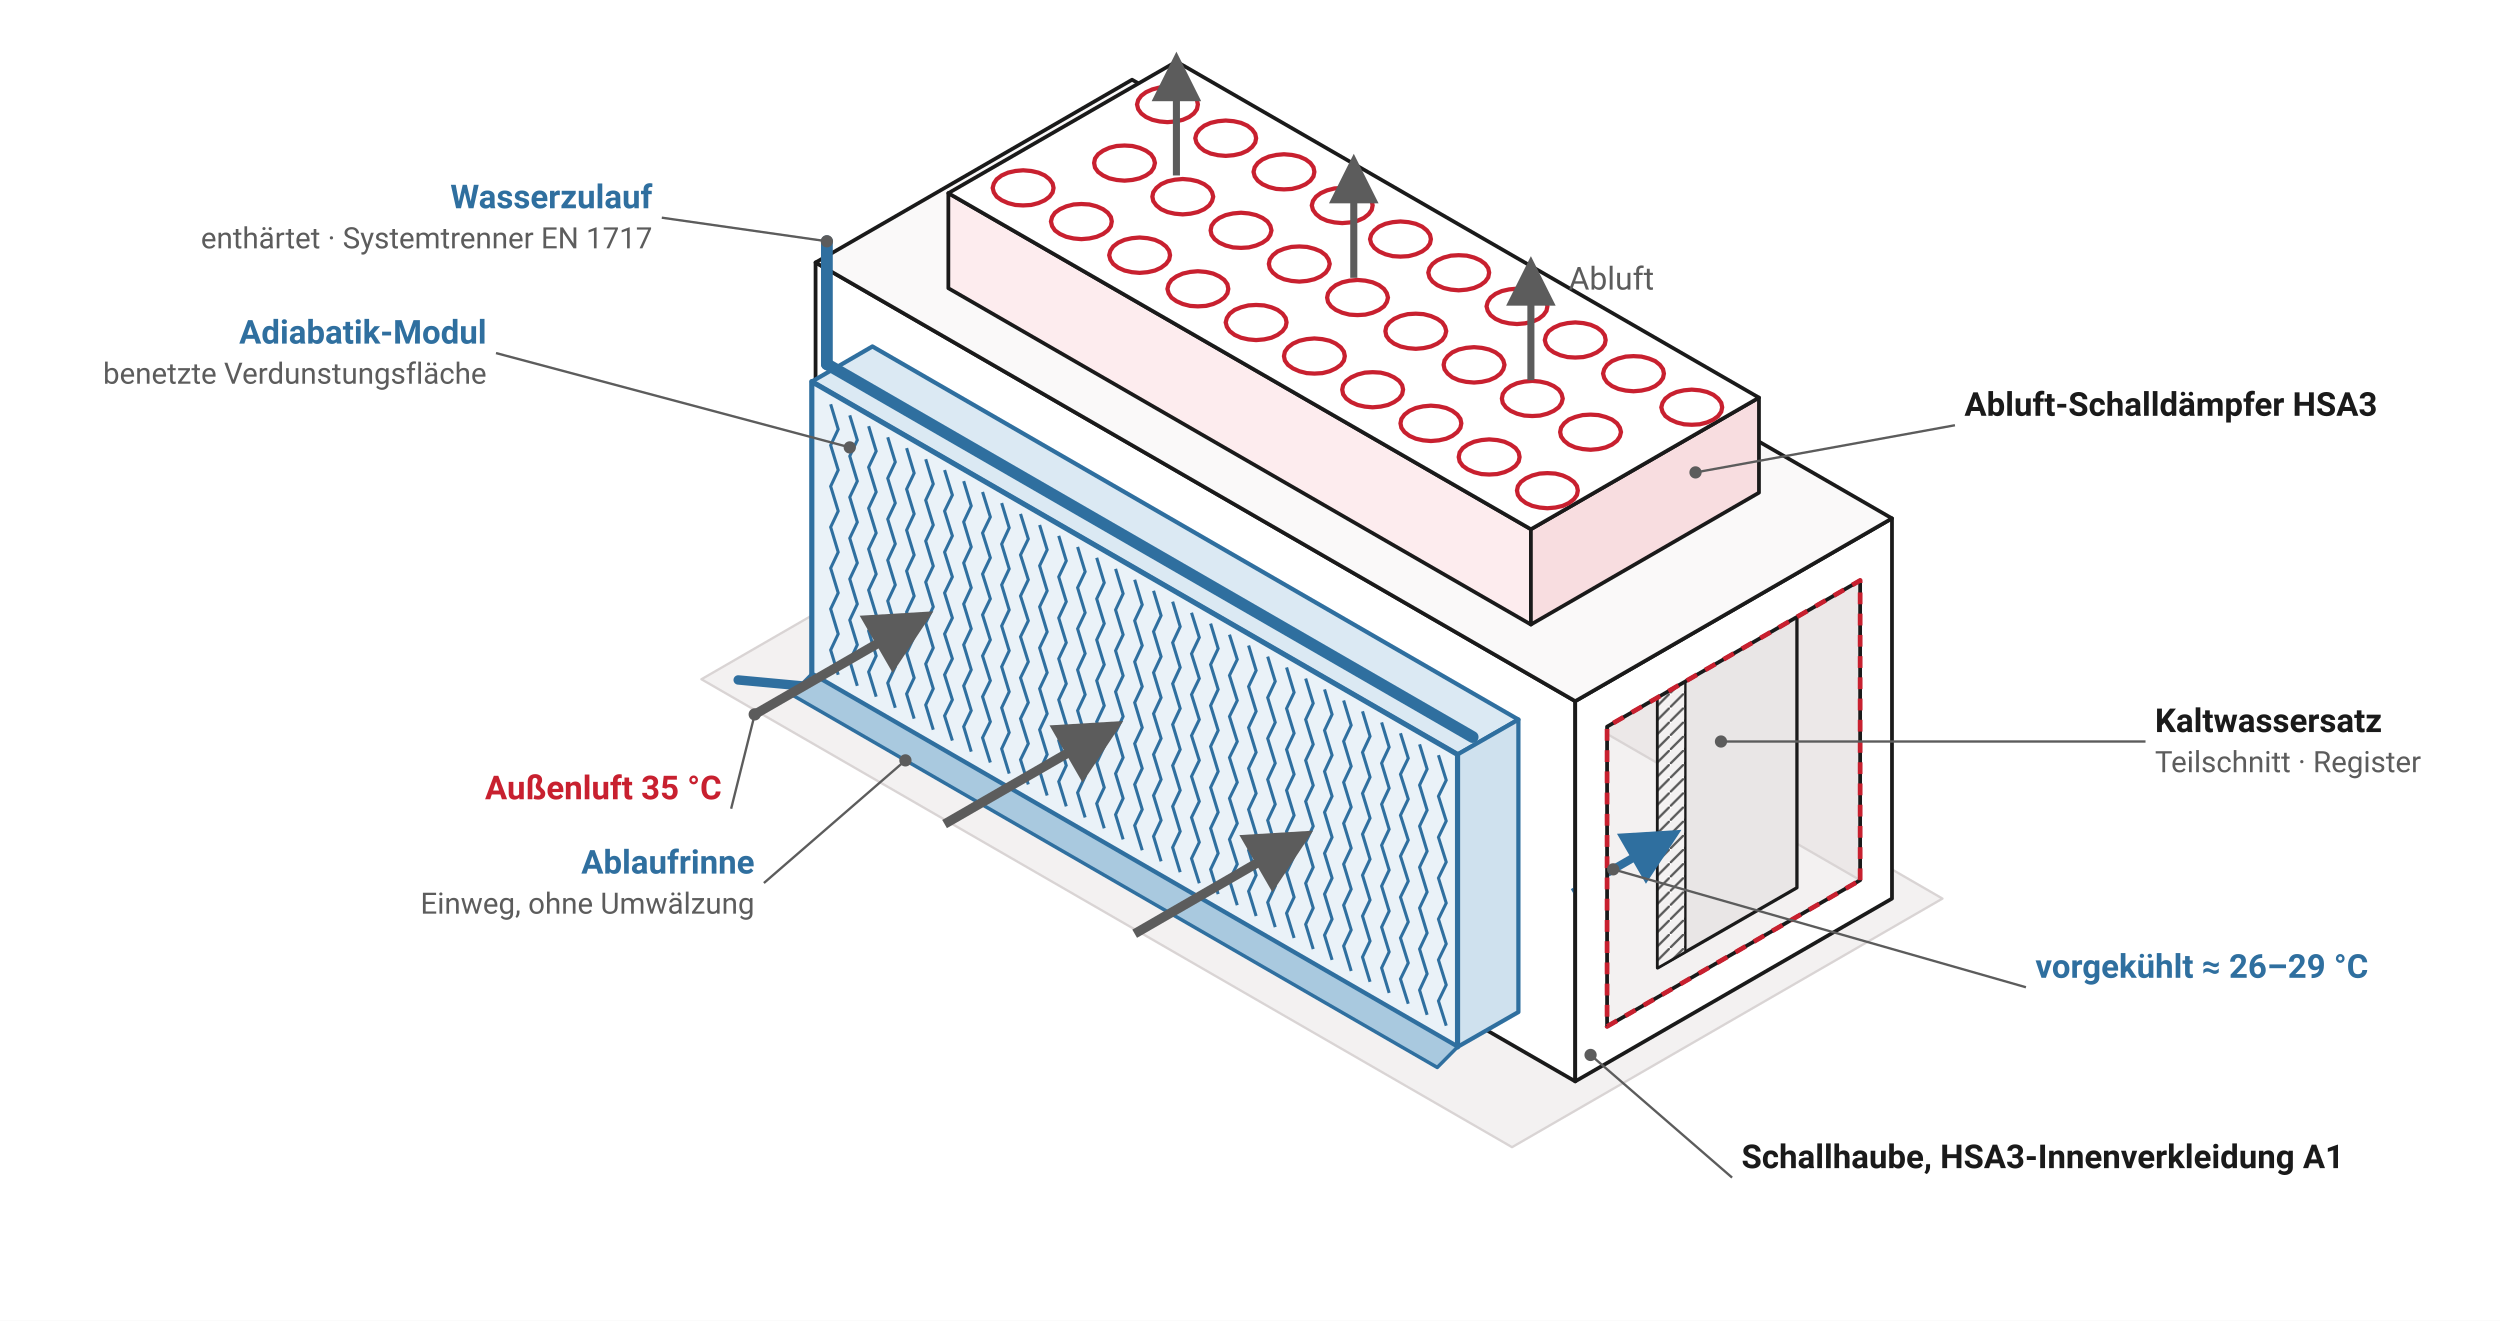
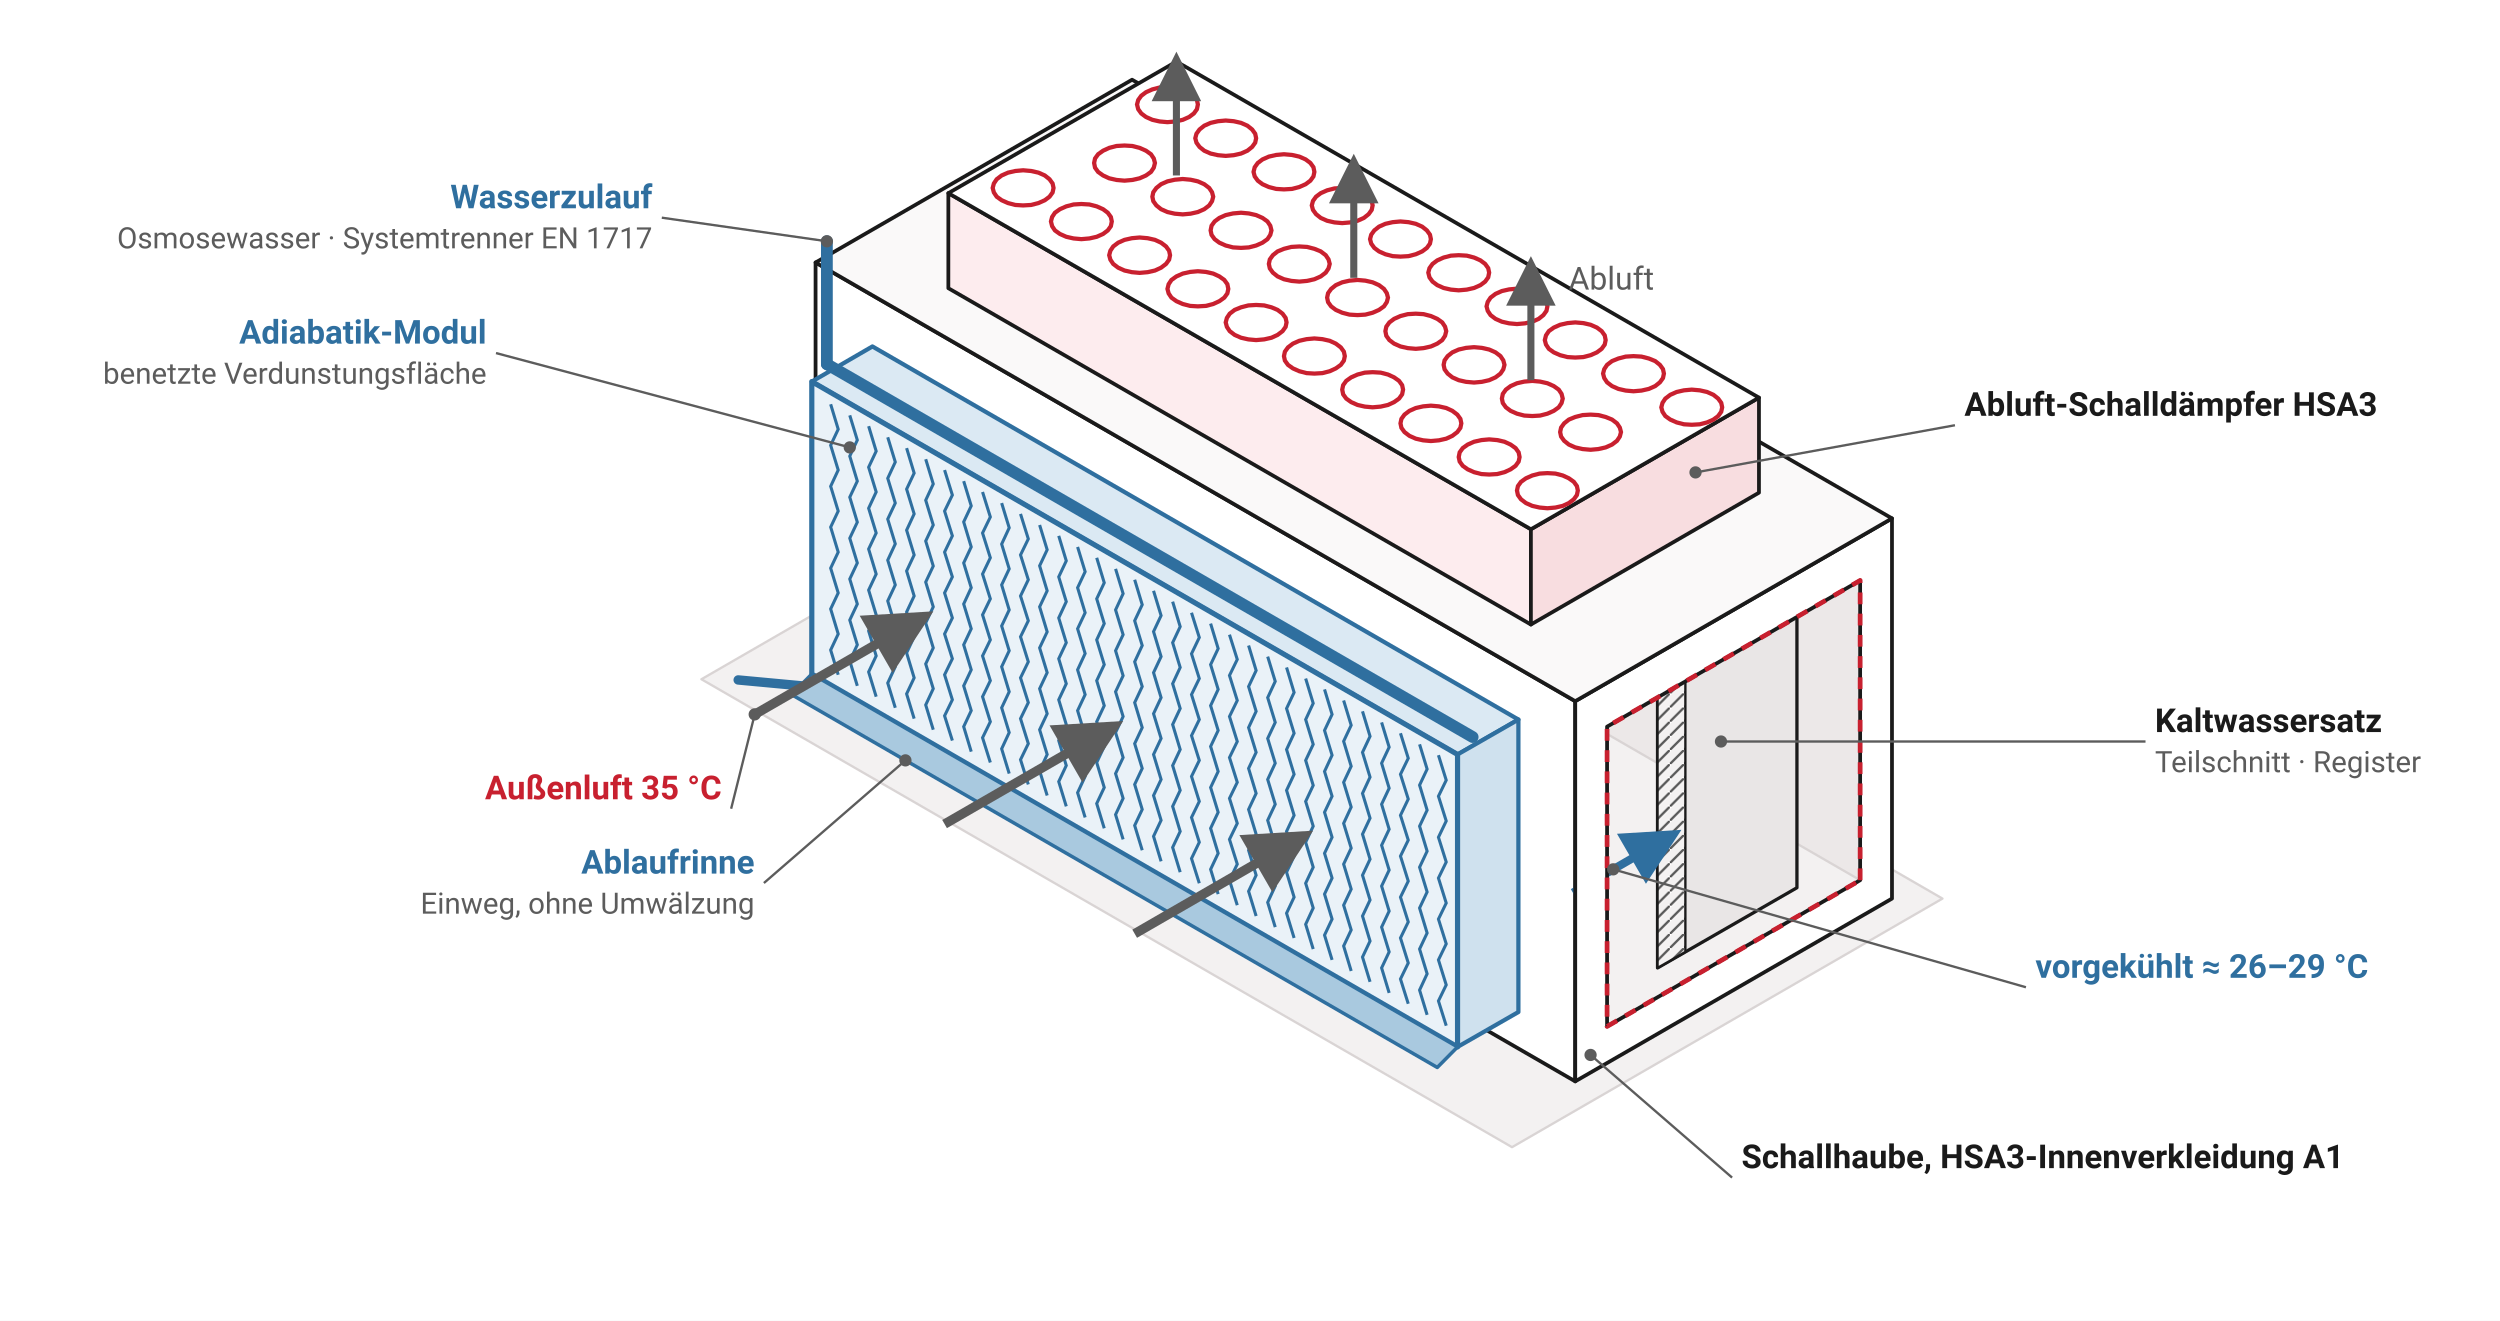
<svg xmlns="http://www.w3.org/2000/svg" viewBox="0 60 1060 560" font-family="system-ui,-apple-system,Segoe UI,Roboto,Arial,sans-serif" role="img" aria-label="Isometrie Schallhaube mit Adiabatik-Modul">
  <defs>
    <marker id="ia" viewBox="0 0 10 10" refX="8" refY="5" markerWidth="7" markerHeight="7" orient="auto">
      <path d="M0 0 L10 5 L0 10z" fill="#5c5c5c" />
    </marker>
    <marker id="ib" viewBox="0 0 10 10" refX="8" refY="5" markerWidth="7" markerHeight="7" orient="auto">
      <path d="M0 0 L10 5 L0 10z" fill="#2f6f9f" />
    </marker>
    <pattern id="ih" width="6" height="6" patternUnits="userSpaceOnUse">
      <rect width="6" height="6" fill="#f3f1f1" />
      <path d="M0 6 L6 0" stroke="#5c5c5c" stroke-width="1" />
    </pattern>
  </defs>
  <rect y="60" width="1060" height="560" fill="#fff" />
  <polygon points="480.0,242.6 823.6,441.0 641.1,546.4 297.4,348.0" fill="#f3f1f1" stroke="#d9d4d4" stroke-width="1" stroke-linejoin="round" />
  <polygon points="345.8,332.5 667.9,518.5 667.9,357.3 345.8,171.3" fill="#ffffff" stroke="#1a1a1a" stroke-width="1.6" stroke-linejoin="round" />
  <polygon points="788.7,433.2 681.4,371.2 681.4,244.2 788.7,306.1" fill="#ece8e8" stroke="#d9d4d4" stroke-width="1" stroke-linejoin="round" />
  <polygon points="761.9,436.4 702.8,470.4 702.8,352.6 761.9,318.6" fill="#e9e6e6" stroke="#1a1a1a" stroke-width="1.4" stroke-linejoin="round" />
  <polygon points="702.8,470.4 714.6,463.6 714.6,345.8 702.8,352.6" fill="url(#ih)" stroke="#1a1a1a" stroke-width="1" stroke-linejoin="round" />
  <polygon points="761.9,318.6 702.8,352.6 654.5,324.8 713.6,290.6" fill="#f6f4f4" stroke="#1a1a1a" stroke-width="1" stroke-linejoin="round" />
  <path d="M666.9,438.5 L708.7,414.3" stroke="#2f6f9f" stroke-width="3.5" marker-end="url(#ib)" />
  <path d="M802.2,441.0 L667.9,518.5 L667.9,357.3 L802.2,279.8 Z M788.7,433.2 L788.7,306.1 L681.4,368.1 L681.4,495.2 Z" fill="#ffffff" fill-rule="evenodd" stroke="#1a1a1a" stroke-width="1.6" stroke-linejoin="round" />
  <polygon points="788.7,433.2 788.7,306.1 681.4,368.1 681.4,495.2" fill="none" stroke="#c8202f" stroke-width="2" stroke-linejoin="round" stroke-dasharray="5 4" />
  <polygon points="480.0,93.8 802.2,279.8 667.9,357.3 345.8,171.3" fill="#faf9f9" stroke="#1a1a1a" stroke-width="1.6" stroke-linejoin="round" />
  <polygon points="402.1,182.2 649.1,324.8 649.1,284.4 402.1,141.9" fill="#fdecee" stroke="#1a1a1a" stroke-width="1.6" stroke-linejoin="round" />
  <polygon points="745.8,268.9 649.1,324.8 649.1,284.4 745.8,228.6" fill="#f8dde0" stroke="#1a1a1a" stroke-width="1.6" stroke-linejoin="round" />
  <polygon points="498.8,86.1 745.8,228.6 649.1,284.4 402.1,141.9" fill="#ffffff" stroke="#1a1a1a" stroke-width="1.6" stroke-linejoin="round" />
  <polygon points="504.2,109.6 501.5,110.8 498.4,111.5 495.0,111.8 491.7,111.5 488.6,110.8 485.9,109.6 483.9,108.1 482.6,106.3 482.1,104.3 482.6,102.4 483.9,100.6 485.9,99.1 488.6,97.9 491.7,97.1 495.0,96.9 498.4,97.1 501.5,97.9 504.2,99.1 506.2,100.6 507.5,102.4 507.9,104.3 507.5,106.3 506.2,108.1" fill="#fff" stroke="#c8202f" stroke-width="1.8" />
  <polygon points="528.9,123.9 526.2,125.1 523.1,125.8 519.7,126.1 516.4,125.8 513.3,125.1 510.6,123.9 508.6,122.3 507.3,120.5 506.8,118.6 507.3,116.7 508.6,114.9 510.6,113.3 513.3,112.1 516.4,111.4 519.7,111.1 523.1,111.4 526.2,112.1 528.9,113.3 530.9,114.9 532.2,116.7 532.6,118.6 532.2,120.5 530.9,122.3" fill="#fff" stroke="#c8202f" stroke-width="1.8" />
  <polygon points="553.6,138.1 550.9,139.3 547.8,140.1 544.4,140.3 541.1,140.1 538.0,139.3 535.3,138.1 533.3,136.6 532.0,134.8 531.5,132.9 532.0,130.9 533.3,129.1 535.3,127.6 538.0,126.4 541.1,125.7 544.4,125.4 547.8,125.7 550.9,126.4 553.6,127.6 555.6,129.1 556.9,130.9 557.3,132.9 556.9,134.8 555.6,136.6" fill="#fff" stroke="#c8202f" stroke-width="1.8" />
  <polygon points="578.3,152.4 575.6,153.6 572.5,154.3 569.1,154.6 565.8,154.3 562.7,153.6 560.0,152.4 558.0,150.8 556.7,149.0 556.2,147.1 556.7,145.2 558.0,143.4 560.0,141.9 562.7,140.7 565.8,139.9 569.1,139.7 572.5,139.9 575.6,140.7 578.3,141.9 580.3,143.4 581.6,145.2 582.0,147.1 581.6,149.0 580.3,150.8" fill="#fff" stroke="#c8202f" stroke-width="1.8" />
  <polygon points="603.0,166.6 600.3,167.8 597.2,168.6 593.8,168.8 590.5,168.6 587.4,167.8 584.7,166.6 582.7,165.1 581.4,163.3 580.9,161.4 581.4,159.5 582.7,157.7 584.7,156.1 587.4,154.9 590.5,154.2 593.8,153.9 597.2,154.2 600.3,154.9 603.0,156.1 605.0,157.7 606.3,159.5 606.7,161.4 606.3,163.3 605.0,165.1" fill="#fff" stroke="#c8202f" stroke-width="1.8" />
  <polygon points="627.7,180.9 625.0,182.1 621.9,182.8 618.5,183.1 615.2,182.8 612.1,182.1 609.4,180.9 607.4,179.4 606.1,177.6 605.6,175.6 606.1,173.7 607.4,171.9 609.4,170.4 612.1,169.2 615.2,168.4 618.5,168.2 621.9,168.4 625.0,169.2 627.7,170.4 629.7,171.9 631.0,173.7 631.4,175.6 631.0,177.6 629.7,179.4" fill="#fff" stroke="#c8202f" stroke-width="1.8" />
  <polygon points="652.4,195.2 649.7,196.4 646.6,197.1 643.2,197.4 639.9,197.1 636.8,196.4 634.1,195.2 632.0,193.6 630.8,191.8 630.3,189.9 630.8,188.0 632.0,186.2 634.1,184.6 636.8,183.4 639.9,182.7 643.2,182.4 646.6,182.7 649.7,183.4 652.4,184.6 654.4,186.2 655.7,188.0 656.1,189.9 655.7,191.8 654.4,193.6" fill="#fff" stroke="#c8202f" stroke-width="1.8" />
  <polygon points="677.1,209.4 674.4,210.6 671.3,211.4 667.9,211.6 664.6,211.4 661.5,210.6 658.8,209.4 656.7,207.9 655.5,206.1 655.0,204.2 655.5,202.2 656.7,200.4 658.8,198.9 661.5,197.7 664.6,197.0 667.9,196.7 671.3,197.0 674.4,197.7 677.1,198.9 679.1,200.4 680.4,202.2 680.8,204.2 680.4,206.1 679.1,207.9" fill="#fff" stroke="#c8202f" stroke-width="1.8" />
  <polygon points="701.8,223.7 699.1,224.9 696.0,225.6 692.6,225.9 689.3,225.6 686.2,224.9 683.5,223.7 681.4,222.1 680.2,220.3 679.7,218.4 680.2,216.5 681.4,214.7 683.5,213.1 686.2,212.0 689.3,211.2 692.6,211.0 696.0,211.2 699.1,212.0 701.8,213.1 703.8,214.7 705.1,216.5 705.5,218.4 705.1,220.3 703.8,222.1" fill="#fff" stroke="#c8202f" stroke-width="1.8" />
  <polygon points="726.5,237.9 723.8,239.1 720.7,239.9 717.3,240.1 714.0,239.9 710.9,239.1 708.2,237.9 706.1,236.4 704.9,234.6 704.4,232.7 704.9,230.8 706.1,229.0 708.2,227.4 710.9,226.2 714.0,225.5 717.3,225.2 720.7,225.5 723.8,226.2 726.5,227.4 728.5,229.0 729.8,230.8 730.2,232.7 729.8,234.6 728.5,236.4" fill="#fff" stroke="#c8202f" stroke-width="1.8" />
  <polygon points="485.9,134.4 483.2,135.6 480.1,136.3 476.8,136.6 473.4,136.3 470.3,135.6 467.7,134.4 465.6,132.9 464.3,131.1 463.9,129.1 464.3,127.2 465.6,125.4 467.7,123.9 470.3,122.7 473.4,121.9 476.8,121.7 480.1,121.9 483.2,122.7 485.9,123.9 488.0,125.4 489.2,127.2 489.7,129.1 489.2,131.1 488.0,132.9" fill="#fff" stroke="#c8202f" stroke-width="1.8" />
  <polygon points="510.6,148.7 507.9,149.9 504.8,150.6 501.5,150.9 498.1,150.6 495.0,149.9 492.3,148.7 490.3,147.1 489.0,145.3 488.6,143.4 489.0,141.5 490.3,139.7 492.3,138.1 495.0,136.9 498.1,136.2 501.5,135.9 504.8,136.2 507.9,136.9 510.6,138.1 512.7,139.7 513.9,141.5 514.4,143.4 513.9,145.3 512.7,147.1" fill="#fff" stroke="#c8202f" stroke-width="1.8" />
  <polygon points="535.3,162.9 532.6,164.1 529.5,164.9 526.2,165.1 522.8,164.9 519.7,164.1 517.0,162.9 515.0,161.4 513.7,159.6 513.3,157.7 513.7,155.7 515.0,153.9 517.0,152.4 519.7,151.2 522.8,150.5 526.2,150.2 529.5,150.5 532.6,151.2 535.3,152.4 537.4,153.9 538.6,155.7 539.1,157.7 538.6,159.6 537.4,161.4" fill="#fff" stroke="#c8202f" stroke-width="1.8" />
  <polygon points="560.0,177.2 557.3,178.4 554.2,179.1 550.9,179.4 547.5,179.1 544.4,178.4 541.7,177.2 539.7,175.6 538.4,173.8 538.0,171.9 538.4,170.0 539.7,168.2 541.7,166.6 544.4,165.5 547.5,164.7 550.9,164.5 554.2,164.7 557.3,165.5 560.0,166.6 562.1,168.2 563.3,170.0 563.8,171.9 563.3,173.8 562.1,175.6" fill="#fff" stroke="#c8202f" stroke-width="1.8" />
  <polygon points="584.7,191.4 582.0,192.6 578.9,193.4 575.6,193.6 572.2,193.4 569.1,192.6 566.4,191.4 564.4,189.9 563.1,188.1 562.7,186.2 563.1,184.3 564.4,182.5 566.4,180.9 569.1,179.7 572.2,179.0 575.6,178.7 578.9,179.0 582.0,179.7 584.7,180.9 586.8,182.5 588.0,184.3 588.5,186.2 588.0,188.1 586.8,189.9" fill="#fff" stroke="#c8202f" stroke-width="1.8" />
  <polygon points="609.4,205.7 606.7,206.9 603.6,207.6 600.3,207.9 596.9,207.6 593.8,206.9 591.1,205.7 589.1,204.2 587.8,202.4 587.4,200.4 587.8,198.5 589.1,196.7 591.1,195.2 593.8,194.0 596.9,193.2 600.3,193.0 603.6,193.2 606.7,194.0 609.4,195.2 611.5,196.7 612.7,198.5 613.2,200.4 612.7,202.4 611.5,204.2" fill="#fff" stroke="#c8202f" stroke-width="1.8" />
  <polygon points="634.1,220.0 631.4,221.2 628.3,221.9 625.0,222.2 621.6,221.9 618.5,221.2 615.8,220.0 613.8,218.4 612.5,216.6 612.1,214.7 612.5,212.8 613.8,211.0 615.8,209.4 618.5,208.2 621.6,207.5 625.0,207.2 628.3,207.5 631.4,208.2 634.1,209.4 636.2,211.0 637.4,212.8 637.9,214.7 637.4,216.6 636.2,218.4" fill="#fff" stroke="#c8202f" stroke-width="1.8" />
  <polygon points="658.8,234.2 656.1,235.4 653.0,236.2 649.7,236.4 646.3,236.2 643.2,235.4 640.5,234.2 638.5,232.7 637.2,230.9 636.8,229.0 637.2,227.0 638.5,225.2 640.5,223.7 643.2,222.5 646.3,221.8 649.7,221.5 653.0,221.8 656.1,222.5 658.8,223.7 660.9,225.2 662.1,227.0 662.6,229.0 662.1,230.9 660.9,232.7" fill="#fff" stroke="#c8202f" stroke-width="1.8" />
  <polygon points="683.5,248.5 680.8,249.7 677.7,250.4 674.4,250.7 671.0,250.4 667.9,249.7 665.2,248.5 663.2,246.9 661.9,245.1 661.5,243.2 661.9,241.3 663.2,239.5 665.2,237.9 667.9,236.8 671.0,236.0 674.4,235.8 677.7,236.0 680.8,236.8 683.5,237.9 685.6,239.5 686.8,241.3 687.3,243.2 686.8,245.1 685.6,246.9" fill="#fff" stroke="#c8202f" stroke-width="1.8" />
  <polygon points="443.0,144.9 440.3,146.1 437.2,146.9 433.8,147.1 430.5,146.9 427.4,146.1 424.7,144.9 422.6,143.4 421.4,141.6 420.9,139.7 421.4,137.8 422.6,136.0 424.7,134.4 427.4,133.2 430.5,132.5 433.8,132.2 437.2,132.5 440.3,133.2 443.0,134.4 445.0,136.0 446.3,137.8 446.7,139.7 446.3,141.6 445.0,143.4" fill="#fff" stroke="#c8202f" stroke-width="1.8" />
  <polygon points="467.7,159.2 465.0,160.4 461.9,161.1 458.5,161.4 455.2,161.1 452.1,160.4 449.4,159.2 447.3,157.7 446.1,155.9 445.6,153.9 446.1,152.0 447.3,150.2 449.4,148.7 452.1,147.5 455.2,146.7 458.5,146.5 461.9,146.7 465.0,147.5 467.7,148.7 469.7,150.2 471.0,152.0 471.4,153.9 471.0,155.9 469.7,157.7" fill="#fff" stroke="#c8202f" stroke-width="1.8" />
  <polygon points="492.3,173.5 489.7,174.7 486.6,175.4 483.2,175.7 479.9,175.4 476.8,174.7 474.1,173.5 472.0,171.9 470.8,170.1 470.3,168.2 470.8,166.3 472.0,164.5 474.1,162.9 476.8,161.7 479.9,161.0 483.2,160.7 486.6,161.0 489.7,161.7 492.3,162.9 494.4,164.5 495.7,166.3 496.1,168.2 495.7,170.1 494.4,171.9" fill="#fff" stroke="#c8202f" stroke-width="1.8" />
  <polygon points="517.0,187.7 514.4,188.9 511.3,189.7 507.9,189.9 504.6,189.7 501.5,188.9 498.8,187.7 496.7,186.2 495.5,184.4 495.0,182.5 495.5,180.5 496.7,178.7 498.8,177.2 501.5,176.0 504.6,175.3 507.9,175.0 511.3,175.3 514.4,176.0 517.0,177.2 519.1,178.7 520.4,180.5 520.8,182.5 520.4,184.4 519.1,186.2" fill="#fff" stroke="#c8202f" stroke-width="1.8" />
  <polygon points="541.7,202.0 539.1,203.2 536.0,203.9 532.6,204.2 529.3,203.9 526.2,203.2 523.5,202.0 521.4,200.4 520.2,198.6 519.7,196.7 520.2,194.8 521.4,193.0 523.5,191.4 526.2,190.3 529.3,189.5 532.6,189.3 536.0,189.5 539.1,190.3 541.7,191.4 543.8,193.0 545.1,194.8 545.5,196.7 545.1,198.6 543.8,200.4" fill="#fff" stroke="#c8202f" stroke-width="1.8" />
  <polygon points="566.4,216.2 563.8,217.4 560.7,218.2 557.3,218.4 554.0,218.2 550.9,217.4 548.2,216.2 546.1,214.7 544.8,212.9 544.4,211.0 544.8,209.1 546.1,207.3 548.2,205.7 550.9,204.5 554.0,203.8 557.3,203.5 560.7,203.8 563.8,204.5 566.4,205.7 568.5,207.3 569.8,209.1 570.2,211.0 569.8,212.9 568.5,214.7" fill="#fff" stroke="#c8202f" stroke-width="1.8" />
  <polygon points="591.1,230.5 588.5,231.7 585.4,232.4 582.0,232.7 578.7,232.4 575.6,231.7 572.9,230.5 570.8,229.0 569.5,227.2 569.1,225.2 569.5,223.3 570.8,221.5 572.9,220.0 575.6,218.8 578.7,218.0 582.0,217.8 585.4,218.0 588.5,218.8 591.1,220.0 593.2,221.5 594.5,223.3 594.9,225.2 594.5,227.2 593.2,229.0" fill="#fff" stroke="#c8202f" stroke-width="1.8" />
  <polygon points="615.8,244.8 613.2,246.0 610.1,246.7 606.7,247.0 603.4,246.7 600.3,246.0 597.6,244.8 595.5,243.2 594.2,241.4 593.8,239.5 594.2,237.6 595.5,235.8 597.6,234.2 600.3,233.0 603.4,232.3 606.7,232.0 610.1,232.3 613.2,233.0 615.8,234.2 617.9,235.8 619.2,237.6 619.6,239.5 619.2,241.4 617.9,243.2" fill="#fff" stroke="#c8202f" stroke-width="1.8" />
  <polygon points="640.5,259.0 637.9,260.2 634.8,261.0 631.4,261.2 628.1,261.0 625.0,260.2 622.3,259.0 620.2,257.5 618.9,255.7 618.5,253.8 618.9,251.8 620.2,250.0 622.3,248.5 625.0,247.3 628.1,246.6 631.4,246.3 634.8,246.6 637.9,247.3 640.5,248.5 642.6,250.0 643.9,251.8 644.3,253.8 643.9,255.7 642.6,257.5" fill="#fff" stroke="#c8202f" stroke-width="1.8" />
  <polygon points="665.2,273.3 662.6,274.5 659.5,275.2 656.1,275.5 652.8,275.2 649.7,274.5 647.0,273.3 644.9,271.7 643.6,269.9 643.2,268.0 643.6,266.1 644.9,264.3 647.0,262.8 649.7,261.6 652.8,260.8 656.1,260.6 659.5,260.8 662.6,261.6 665.2,262.8 667.3,264.3 668.6,266.1 669.0,268.0 668.6,269.9 667.3,271.7" fill="#fff" stroke="#c8202f" stroke-width="1.8" />
  <path d="M498.8,134.4 L498.8,86.1" stroke="#5c5c5c" stroke-width="3" marker-end="url(#ia)" />
  <path d="M574.0,177.8 L574.0,129.4" stroke="#5c5c5c" stroke-width="3" marker-end="url(#ia)" />
  <path d="M649.1,221.2 L649.1,172.8" stroke="#5c5c5c" stroke-width="3" marker-end="url(#ia)" />
  <polygon points="369.9,206.9 643.8,365.1 618.0,379.9 344.2,221.8" fill="#dbe9f3" stroke="#2f6f9f" stroke-width="1.8" stroke-linejoin="round" />
  <polygon points="643.8,489.1 618.0,503.9 618.0,379.9 643.8,365.1" fill="#cfe1ee" stroke="#2f6f9f" stroke-width="1.8" stroke-linejoin="round" />
  <polygon points="344.2,345.8 618.0,503.9 618.0,379.9 344.2,221.8" fill="#eaf2f8" stroke="#2f6f9f" stroke-width="2.2" stroke-linejoin="round" />
  <polyline points="352.2,231.4 355.4,242.0 352.2,248.8 355.4,259.3 352.2,266.2 355.4,276.7 352.2,283.5 355.4,294.1 352.2,300.9 355.4,311.4 352.2,318.2 355.4,328.8 352.2,335.6 355.4,346.1" fill="none" stroke="#2f6f9f" stroke-width="1.3" />
  <polyline points="360.3,236.1 363.5,246.6 360.3,253.4 363.5,264.0 360.3,270.8 363.5,281.4 360.3,288.2 363.5,298.7 360.3,305.5 363.5,316.1 360.3,322.9 363.5,333.4 360.3,340.2 363.5,350.8" fill="none" stroke="#2f6f9f" stroke-width="1.3" />
  <polyline points="368.3,240.7 371.5,251.3 368.3,258.1 371.5,268.6 368.3,275.5 371.5,286.0 368.3,292.8 371.5,303.4 368.3,310.2 371.5,320.7 368.3,327.5 371.5,338.1 368.3,344.9 371.5,355.4" fill="none" stroke="#2f6f9f" stroke-width="1.3" />
  <polyline points="376.4,245.4 379.6,255.9 376.4,262.8 379.6,273.3 376.4,280.1 379.6,290.6 376.4,297.5 379.6,308.0 376.4,314.8 379.6,325.4 376.4,332.2 379.6,342.7 376.4,349.6 379.6,360.1" fill="none" stroke="#2f6f9f" stroke-width="1.3" />
  <polyline points="384.4,250.0 387.6,260.6 384.4,267.4 387.6,277.9 384.4,284.8 387.6,295.3 384.4,302.1 387.6,312.7 384.4,319.5 387.6,330.0 384.4,336.8 387.6,347.4 384.4,354.2 387.6,364.7" fill="none" stroke="#2f6f9f" stroke-width="1.3" />
  <polyline points="392.5,254.7 395.7,265.2 392.5,272.1 395.7,282.6 392.5,289.4 395.7,300.0 392.5,306.8 395.7,317.3 392.5,324.1 395.7,334.7 392.5,341.5 395.7,352.0 392.5,358.9 395.7,369.4" fill="none" stroke="#2f6f9f" stroke-width="1.3" />
  <polyline points="400.5,259.3 403.8,269.9 400.5,276.7 403.8,287.2 400.5,294.1 403.8,304.6 400.5,311.4 403.8,322.0 400.5,328.8 403.8,339.3 400.5,346.1 403.8,356.7 400.5,363.5 403.8,374.0" fill="none" stroke="#2f6f9f" stroke-width="1.3" />
  <polyline points="408.6,264.0 411.8,274.5 408.6,281.3 411.8,291.9 408.6,298.7 411.8,309.2 408.6,316.1 411.8,326.6 408.6,333.4 411.8,344.0 408.6,350.8 411.8,361.3 408.6,368.1 411.8,378.7" fill="none" stroke="#2f6f9f" stroke-width="1.3" />
  <polyline points="416.6,268.6 419.9,279.2 416.6,286.0 419.9,296.5 416.6,303.4 419.9,313.9 416.6,320.7 419.9,331.3 416.6,338.1 419.9,348.6 416.6,355.4 419.9,366.0 416.6,372.8 419.9,383.3" fill="none" stroke="#2f6f9f" stroke-width="1.3" />
  <polyline points="424.7,273.3 427.9,283.8 424.7,290.7 427.9,301.2 424.7,308.0 427.9,318.6 424.7,325.4 427.9,335.9 424.7,342.7 427.9,353.3 424.7,360.1 427.9,370.6 424.7,377.5 427.9,388.0" fill="none" stroke="#2f6f9f" stroke-width="1.3" />
  <polyline points="432.7,277.9 436.0,288.5 432.7,295.3 436.0,305.8 432.7,312.7 436.0,323.2 432.7,330.0 436.0,340.6 432.7,347.4 436.0,357.9 432.7,364.7 436.0,375.3 432.7,382.1 436.0,392.6" fill="none" stroke="#2f6f9f" stroke-width="1.3" />
  <polyline points="440.8,282.6 444.0,293.1 440.8,299.9 444.0,310.5 440.8,317.3 444.0,327.9 440.8,334.7 444.0,345.2 440.8,352.0 444.0,362.6 440.8,369.4 444.0,379.9 440.8,386.8 444.0,397.3" fill="none" stroke="#2f6f9f" stroke-width="1.3" />
  <polyline points="448.9,287.2 452.1,297.8 448.9,304.6 452.1,315.1 448.9,322.0 452.1,332.5 448.9,339.3 452.1,349.9 448.9,356.7 452.1,367.2 448.9,374.0 452.1,384.6 448.9,391.4 452.1,401.9" fill="none" stroke="#2f6f9f" stroke-width="1.3" />
  <polyline points="456.9,291.9 460.1,302.4 456.9,309.2 460.1,319.8 456.9,326.6 460.1,337.1 456.9,344.0 460.1,354.5 456.9,361.3 460.1,371.9 456.9,378.7 460.1,389.2 456.9,396.1 460.1,406.6" fill="none" stroke="#2f6f9f" stroke-width="1.3" />
  <polyline points="465.0,296.5 468.2,307.1 465.0,313.9 468.2,324.4 465.0,331.3 468.2,341.8 465.0,348.6 468.2,359.2 465.0,366.0 468.2,376.5 465.0,383.3 468.2,393.9 465.0,400.7 468.2,411.2" fill="none" stroke="#2f6f9f" stroke-width="1.3" />
  <polyline points="473.0,301.2 476.2,311.7 473.0,318.6 476.2,329.1 473.0,335.9 476.2,346.5 473.0,353.3 476.2,363.8 473.0,370.6 476.2,381.2 473.0,388.0 476.2,398.5 473.0,405.4 476.2,415.9" fill="none" stroke="#2f6f9f" stroke-width="1.3" />
  <polyline points="481.1,305.8 484.3,316.4 481.1,323.2 484.3,333.7 481.1,340.6 484.3,351.1 481.1,357.9 484.3,368.5 481.1,375.3 484.3,385.8 481.1,392.6 484.3,403.2 481.1,410.0 484.3,420.5" fill="none" stroke="#2f6f9f" stroke-width="1.3" />
  <polyline points="489.1,310.5 492.3,321.0 489.1,327.8 492.3,338.4 489.1,345.2 492.3,355.8 489.1,362.6 492.3,373.1 489.1,379.9 492.3,390.5 489.1,397.3 492.3,407.8 489.1,414.6 492.3,425.2" fill="none" stroke="#2f6f9f" stroke-width="1.3" />
  <polyline points="497.2,315.1 500.4,325.7 497.2,332.5 500.4,343.0 497.2,349.9 500.4,360.4 497.2,367.2 500.4,377.8 497.2,384.6 500.4,395.1 497.2,401.9 500.4,412.5 497.2,419.3 500.4,429.8" fill="none" stroke="#2f6f9f" stroke-width="1.3" />
  <polyline points="505.2,319.8 508.5,330.3 505.2,337.2 508.5,347.7 505.2,354.5 508.5,365.1 505.2,371.9 508.5,382.4 505.2,389.2 508.5,399.8 505.2,406.6 508.5,417.1 505.2,424.0 508.5,434.5" fill="none" stroke="#2f6f9f" stroke-width="1.3" />
  <polyline points="513.3,324.4 516.5,335.0 513.3,341.8 516.5,352.3 513.3,359.2 516.5,369.7 513.3,376.5 516.5,387.1 513.3,393.9 516.5,404.4 513.3,411.2 516.5,421.8 513.3,428.6 516.5,439.1" fill="none" stroke="#2f6f9f" stroke-width="1.3" />
  <polyline points="521.3,329.1 524.6,339.6 521.3,346.4 524.6,357.0 521.3,363.8 524.6,374.4 521.3,381.2 524.6,391.7 521.3,398.5 524.6,409.1 521.3,415.9 524.6,426.4 521.3,433.2 524.6,443.8" fill="none" stroke="#2f6f9f" stroke-width="1.3" />
  <polyline points="529.4,333.7 532.6,344.3 529.4,351.1 532.6,361.6 529.4,368.5 532.6,379.0 529.4,385.8 532.6,396.4 529.4,403.2 532.6,413.7 529.4,420.5 532.6,431.1 529.4,437.9 532.6,448.4" fill="none" stroke="#2f6f9f" stroke-width="1.3" />
  <polyline points="537.5,338.4 540.7,348.9 537.5,355.8 540.7,366.3 537.5,373.1 540.7,383.6 537.5,390.5 540.7,401.0 537.5,407.8 540.7,418.4 537.5,425.2 540.7,435.7 537.5,442.6 540.7,453.1" fill="none" stroke="#2f6f9f" stroke-width="1.3" />
  <polyline points="545.5,343.0 548.7,353.6 545.5,360.4 548.7,370.9 545.5,377.8 548.7,388.3 545.5,395.1 548.7,405.7 545.5,412.5 548.7,423.0 545.5,429.8 548.7,440.4 545.5,447.2 548.7,457.7" fill="none" stroke="#2f6f9f" stroke-width="1.3" />
  <polyline points="553.6,347.7 556.8,358.2 553.6,365.1 556.8,375.6 553.6,382.4 556.8,393.0 553.6,399.8 556.8,410.3 553.6,417.1 556.8,427.7 553.6,434.5 556.8,445.0 553.6,451.9 556.8,462.4" fill="none" stroke="#2f6f9f" stroke-width="1.3" />
  <polyline points="561.6,352.3 564.8,362.9 561.6,369.7 564.8,380.2 561.6,387.1 564.8,397.6 561.6,404.4 564.8,415.0 561.6,421.8 564.8,432.3 561.6,439.1 564.8,449.7 561.6,456.5 564.8,467.0" fill="none" stroke="#2f6f9f" stroke-width="1.3" />
  <polyline points="569.7,357.0 572.9,367.5 569.7,374.3 572.9,384.9 569.7,391.7 572.9,402.2 569.7,409.1 572.9,419.6 569.7,426.4 572.9,437.0 569.7,443.8 572.9,454.3 569.7,461.1 572.9,471.7" fill="none" stroke="#2f6f9f" stroke-width="1.3" />
  <polyline points="577.7,361.6 580.9,372.2 577.7,379.0 580.9,389.5 577.7,396.4 580.9,406.9 577.7,413.7 580.9,424.3 577.7,431.1 580.9,441.6 577.7,448.4 580.9,459.0 577.7,465.8 580.9,476.3" fill="none" stroke="#2f6f9f" stroke-width="1.3" />
  <polyline points="585.8,366.3 589.0,376.8 585.8,383.6 589.0,394.2 585.8,401.0 589.0,411.6 585.8,418.4 589.0,428.9 585.8,435.7 589.0,446.3 585.8,453.1 589.0,463.6 585.8,470.4 589.0,481.0" fill="none" stroke="#2f6f9f" stroke-width="1.3" />
  <polyline points="593.8,370.9 597.1,381.5 593.8,388.3 597.1,398.8 593.8,405.7 597.1,416.2 593.8,423.0 597.1,433.6 593.8,440.4 597.1,450.9 593.8,457.7 597.1,468.3 593.8,475.1 597.1,485.6" fill="none" stroke="#2f6f9f" stroke-width="1.3" />
  <polyline points="601.9,375.6 605.1,386.1 601.9,392.9 605.1,403.5 601.9,410.3 605.1,420.9 601.9,427.7 605.1,438.2 601.9,445.0 605.1,455.6 601.9,462.4 605.1,472.9 601.9,479.8 605.1,490.3" fill="none" stroke="#2f6f9f" stroke-width="1.3" />
  <polyline points="609.9,380.2 613.2,390.8 609.9,397.6 613.2,408.1 609.9,415.0 613.2,425.5 609.9,432.3 613.2,442.9 609.9,449.7 613.2,460.2 609.9,467.0 613.2,477.6 609.9,484.4 613.2,494.9" fill="none" stroke="#2f6f9f" stroke-width="1.3" />
  <line x1="350.6" y1="214.4" x2="624.4" y2="372.5" stroke="#2f6f9f" stroke-width="5" stroke-linecap="round" />
  <line x1="350.6" y1="214.4" x2="350.6" y2="162.3" stroke="#2f6f9f" stroke-width="5" stroke-linecap="round" />
  <polygon points="344.2,345.8 618.0,503.9 609.4,512.6 335.6,354.5" fill="#a9c9df" stroke="#2f6f9f" stroke-width="1.5" stroke-linejoin="round" />
  <line x1="339.9" y1="350.8" x2="313.0" y2="348.3" stroke="#2f6f9f" stroke-width="4" stroke-linecap="round" />
  <path d="M320.0,362.9 L390.9,322.0" stroke="#5c5c5c" stroke-width="4" marker-end="url(#ia)" />
  <path d="M400.5,409.4 L471.4,368.5" stroke="#5c5c5c" stroke-width="4" marker-end="url(#ia)" />
  <path d="M481.1,455.9 L551.9,415.0" stroke="#5c5c5c" stroke-width="4" marker-end="url(#ia)" />
  <line x1="360.3" y1="249.7" x2="210.3" y2="209.7" stroke="#5c5c5c" stroke-width="1" />
  <circle cx="360.3" cy="249.7" r="2.6" fill="#5c5c5c" />
  <text x="206.3" y="205.7" font-size="14" font-weight="700" fill="#2f6f9f" text-anchor="end">Adiabatik-Modul</text>
  <text x="206.3" y="222.7" font-size="12.5" fill="#5c5c5c" text-anchor="end">benetzte Verdunstungsfläche</text>
  <line x1="350.6" y1="162.3" x2="280.6" y2="152.3" stroke="#5c5c5c" stroke-width="1" />
  <circle cx="350.6" cy="162.3" r="2.6" fill="#5c5c5c" />
  <text x="276.6" y="148.3" font-size="14" font-weight="700" fill="#2f6f9f" text-anchor="end">Wasserzulauf</text>
-   <text x="276.6" y="165.3" font-size="12.5" fill="#5c5c5c" text-anchor="end">enthärtet · Systemtrenner EN 1717</text>
+   <text x="276.6" y="165.3" font-size="12.5" fill="#5c5c5c" text-anchor="end">Osmosewasser · Systemtrenner EN 1717</text>
  <line x1="383.9" y1="382.4" x2="323.9" y2="434.4" stroke="#5c5c5c" stroke-width="1" />
  <circle cx="383.9" cy="382.4" r="2.6" fill="#5c5c5c" />
  <text x="319.9" y="430.4" font-size="14" font-weight="700" fill="#2f6f9f" text-anchor="end">Ablaufrinne</text>
  <text x="319.9" y="447.4" font-size="12.5" fill="#5c5c5c" text-anchor="end">Einweg, ohne Umwälzung</text>
  <line x1="320.0" y1="362.9" x2="310.0" y2="402.9" stroke="#5c5c5c" stroke-width="1" />
  <circle cx="320.0" cy="362.9" r="2.6" fill="#5c5c5c" />
  <text x="306.0" y="398.9" font-size="14" font-weight="700" fill="#c8202f" text-anchor="end">Außenluft 35 °C</text>
  <line x1="684.0" y1="428.6" x2="859.0" y2="478.6" stroke="#5c5c5c" stroke-width="1" />
  <circle cx="684.0" cy="428.6" r="2.6" fill="#5c5c5c" />
  <text x="863.0" y="474.6" font-size="14" font-weight="700" fill="#2f6f9f">vorgekühlt ≈ 26–29 °C</text>
  <line x1="729.7" y1="374.4" x2="909.7" y2="374.4" stroke="#5c5c5c" stroke-width="1" />
  <circle cx="729.7" cy="374.4" r="2.6" fill="#5c5c5c" />
  <text x="913.7" y="370.4" font-size="14" font-weight="700" fill="#1a1a1a">Kaltwassersatz</text>
  <text x="913.7" y="387.4" font-size="12.5" fill="#5c5c5c">Teilschnitt · Register</text>
  <line x1="674.4" y1="507.3" x2="734.4" y2="559.3" stroke="#5c5c5c" stroke-width="1" />
  <circle cx="674.4" cy="507.3" r="2.6" fill="#5c5c5c" />
  <text x="738.4" y="555.3" font-size="14" font-weight="700" fill="#1a1a1a">Schallhaube, HSA3-Innenverkleidung A1</text>
  <line x1="718.9" y1="260.3" x2="828.9" y2="240.3" stroke="#5c5c5c" stroke-width="1" />
  <circle cx="718.9" cy="260.3" r="2.6" fill="#5c5c5c" />
  <text x="832.9" y="236.3" font-size="14" font-weight="700" fill="#1a1a1a">Abluft-Schalldämpfer HSA3</text>
  <text x="665.1" y="182.8" font-size="13.5" fill="#5c5c5c">Abluft</text>
</svg>
